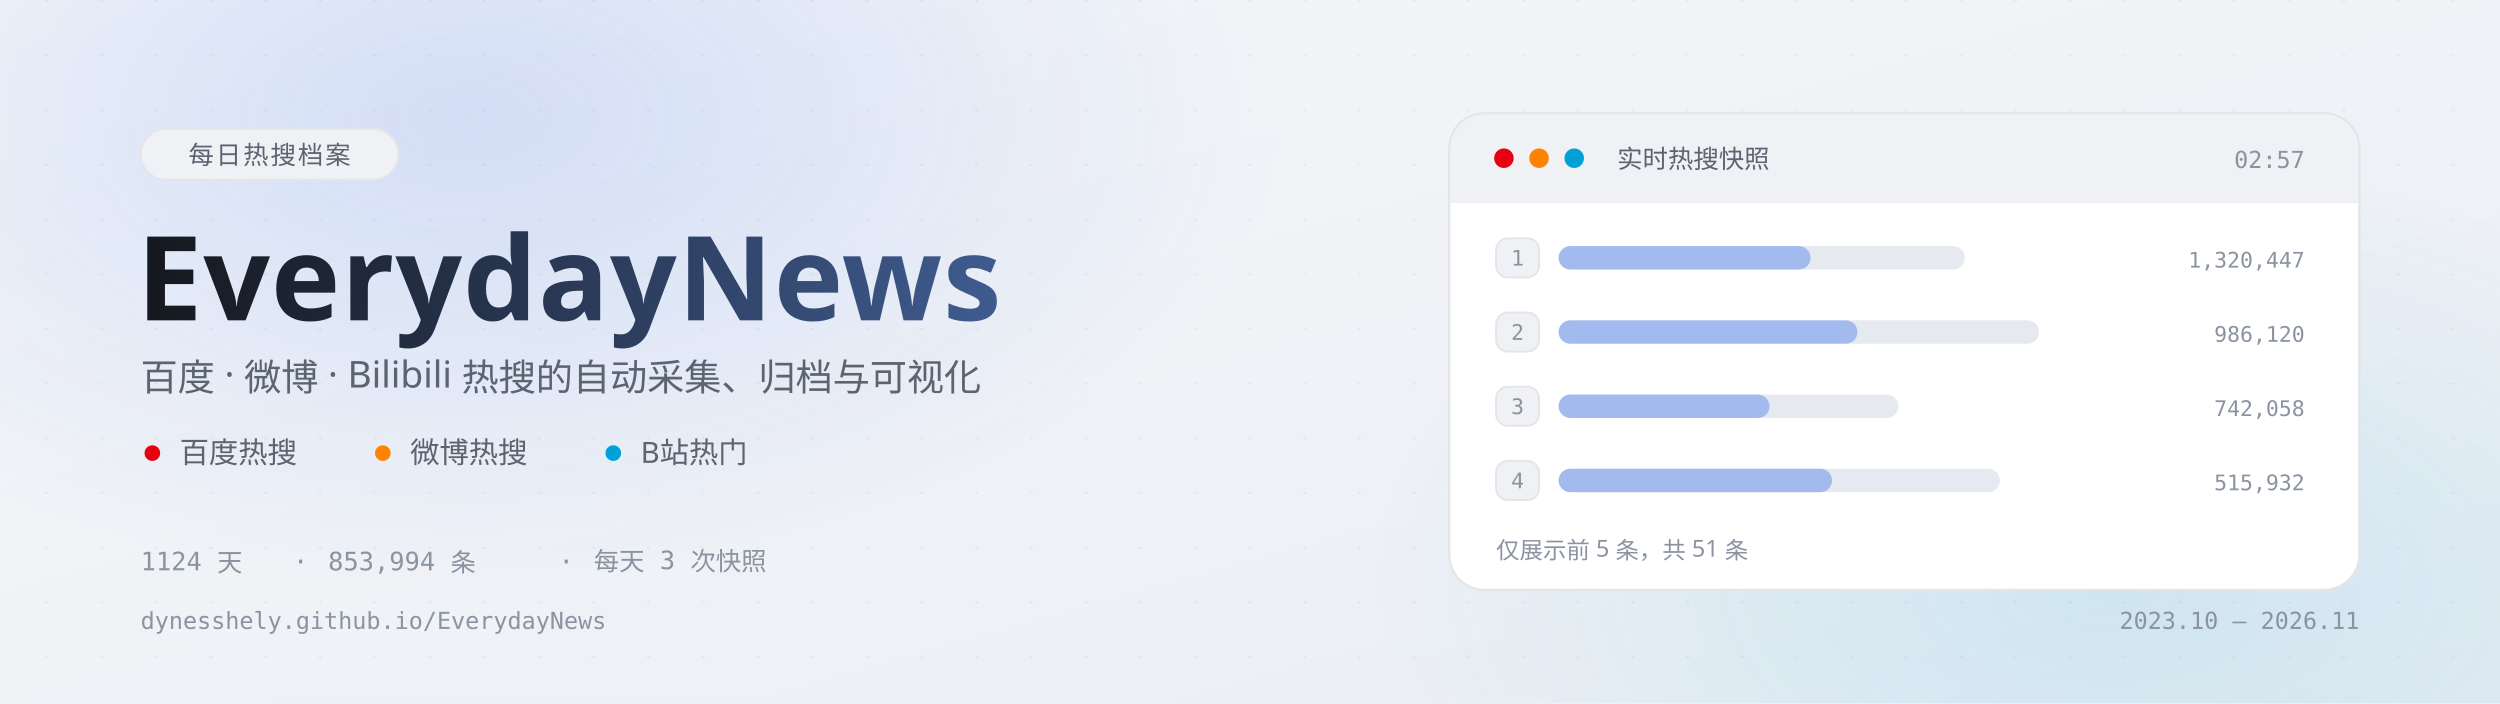
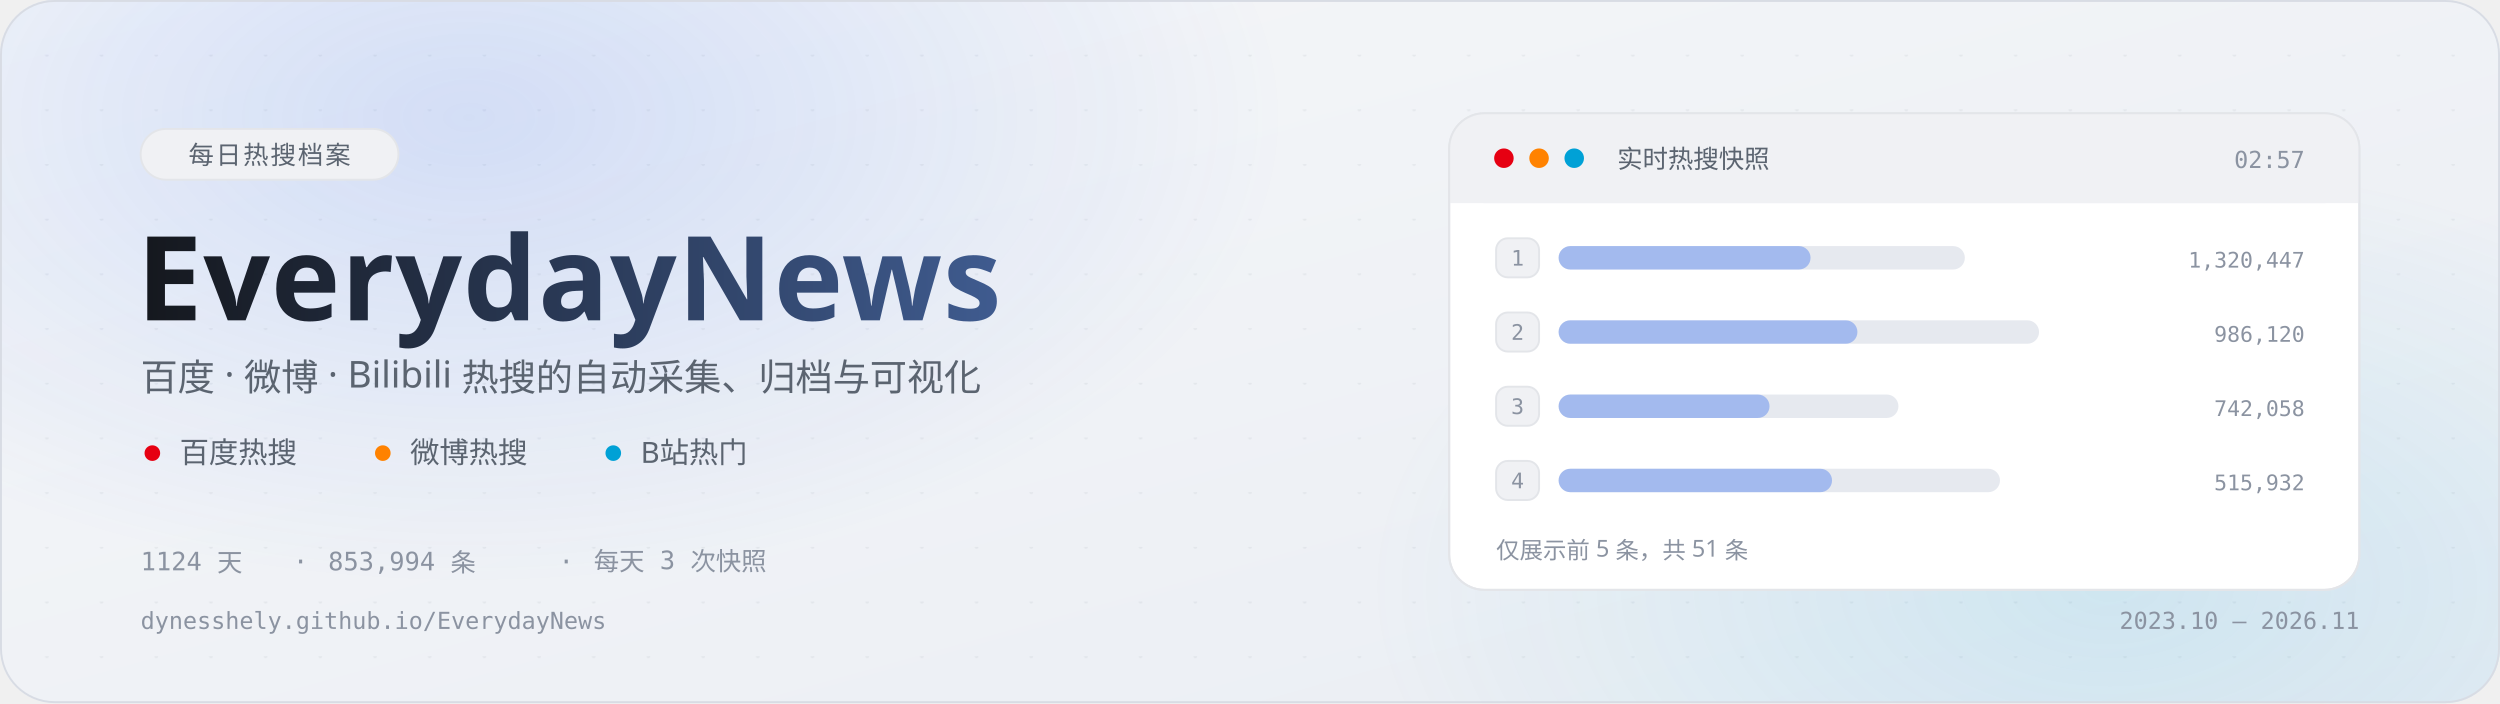
<svg xmlns="http://www.w3.org/2000/svg" width="1280" height="360" viewBox="0 0 1280 360" role="img" aria-label="EverydayNews — 每日热搜档案">
  <defs>
    <linearGradient id="bg" x1="0" y1="0" x2="1" y2="1">
      <stop offset="0" stop-color="#f6f7f9" />
      <stop offset="1" stop-color="#e9edf3" />
    </linearGradient>
    <linearGradient id="titleGrad" x1="0" y1="0" x2="1" y2="0">
      <stop offset="0" stop-color="#15181e" />
      <stop offset="1" stop-color="#3f5b8f" />
    </linearGradient>
    <radialGradient id="glowA" cx="0.5" cy="0.5" r="0.5">
      <stop offset="0" stop-color="#2563eb" stop-opacity="0.16" />
      <stop offset="1" stop-color="#2563eb" stop-opacity="0" />
    </radialGradient>
    <radialGradient id="glowB" cx="0.5" cy="0.5" r="0.5">
      <stop offset="0" stop-color="#00a1d6" stop-opacity="0.12" />
      <stop offset="1" stop-color="#00a1d6" stop-opacity="0" />
    </radialGradient>
    <pattern id="grid" width="28" height="28" patternUnits="userSpaceOnUse">
      <g fill="#0f172a" fill-opacity="0.05">
        <circle cx="24" cy="0" r="1" />
        <circle cx="52" cy="0" r="1" />
        <circle cx="80" cy="0" r="1" />
        <circle cx="108" cy="0" r="1" />
        <circle cx="136" cy="0" r="1" />
        <circle cx="164" cy="0" r="1" />
        <circle cx="192" cy="0" r="1" />
        <circle cx="220" cy="0" r="1" />
        <circle cx="248" cy="0" r="1" />
        <circle cx="276" cy="0" r="1" />
        <circle cx="304" cy="0" r="1" />
        <circle cx="332" cy="0" r="1" />
        <circle cx="360" cy="0" r="1" />
        <circle cx="388" cy="0" r="1" />
        <circle cx="416" cy="0" r="1" />
        <circle cx="444" cy="0" r="1" />
        <circle cx="472" cy="0" r="1" />
        <circle cx="500" cy="0" r="1" />
        <circle cx="528" cy="0" r="1" />
        <circle cx="556" cy="0" r="1" />
        <circle cx="584" cy="0" r="1" />
        <circle cx="612" cy="0" r="1" />
        <circle cx="640" cy="0" r="1" />
        <circle cx="668" cy="0" r="1" />
        <circle cx="696" cy="0" r="1" />
        <circle cx="724" cy="0" r="1" />
        <circle cx="752" cy="0" r="1" />
        <circle cx="780" cy="0" r="1" />
        <circle cx="808" cy="0" r="1" />
        <circle cx="836" cy="0" r="1" />
        <circle cx="864" cy="0" r="1" />
        <circle cx="892" cy="0" r="1" />
        <circle cx="920" cy="0" r="1" />
        <circle cx="948" cy="0" r="1" />
        <circle cx="976" cy="0" r="1" />
        <circle cx="1004" cy="0" r="1" />
        <circle cx="1032" cy="0" r="1" />
        <circle cx="1060" cy="0" r="1" />
        <circle cx="1088" cy="0" r="1" />
        <circle cx="1116" cy="0" r="1" />
        <circle cx="1144" cy="0" r="1" />
        <circle cx="1172" cy="0" r="1" />
        <circle cx="1200" cy="0" r="1" />
        <circle cx="1228" cy="0" r="1" />
        <circle cx="1256" cy="0" r="1" />
      </g>
    </pattern>
    <clipPath id="round">
-       <rect x="0" y="0" width="1280" height="360" rx="0" />
+       <rect x="0" y="0" width="1280" height="360" rx="28" />
    </clipPath>
  </defs>
  <g clip-path="url(#round)">
    <rect width="1280" height="360" fill="url(#bg)" />
    <rect width="1280" height="360" fill="url(#grid)" />
    <ellipse cx="240" cy="60" rx="420" ry="240" fill="url(#glowA)" />
    <ellipse cx="1080" cy="300" rx="380" ry="220" fill="url(#glowB)" />
    <g font-family="'Segoe UI', 'PingFang SC', 'Microsoft YaHei', ui-sans-serif, system-ui, sans-serif">
      <rect x="72" y="66" width="132" height="26" rx="13" fill="#f0f1f4" stroke="#e3e5e9" />
      <text x="138" y="84" font-size="13" fill="#5b6470" text-anchor="middle" letter-spacing="1">每日热搜档案</text>
      <text x="70" y="164" font-size="60" font-weight="700" fill="url(#titleGrad)" letter-spacing="0.5">EverydayNews</text>
      <text x="72" y="200" font-size="19" fill="#5b6470">百度 · 微博 · Bilibili 热搜的自动采集、归档与可视化</text>
      <g font-size="15">
        <circle cx="78" cy="232" r="4" fill="#e60012" />
        <text x="92" y="237" fill="#5b6470">百度热搜</text>
        <circle cx="196" cy="232" r="4" fill="#ff8200" />
        <text x="210" y="237" fill="#5b6470">微博热搜</text>
        <circle cx="314" cy="232" r="4" fill="#00a1d6" />
        <text x="328" y="237" fill="#5b6470">B站热门</text>
      </g>
      <g font-family="ui-monospace, SFMono-Regular, Menlo, Consolas, monospace" font-size="13" fill="#8b93a1">
        <text x="72" y="292">1124 天</text>
        <text x="150" y="292" fill="#8b93a1">·</text>
        <text x="168" y="292">853,994 条</text>
        <text x="286" y="292" fill="#8b93a1">·</text>
        <text x="304" y="292">每天 3 次快照</text>
      </g>
      <text x="72" y="322" font-size="12" fill="#8b93a1" font-family="ui-monospace, SFMono-Regular, Menlo, Consolas, monospace">dynesshely.github.io/EverydayNews</text>
    </g>
    <g font-family="'Segoe UI', 'PingFang SC', 'Microsoft YaHei', ui-sans-serif, system-ui, sans-serif">
      <rect x="742" y="58" width="466" height="244" rx="18" fill="#ffffff" stroke="#e3e5e9" />
      <rect x="742" y="58" width="466" height="46" rx="18" fill="#f0f1f4" />
      <rect x="742" y="86" width="466" height="18" fill="#f0f1f4" />
      <circle cx="770" cy="81" r="5" fill="#e60012" />
      <circle cx="788" cy="81" r="5" fill="#ff8200" />
      <circle cx="806" cy="81" r="5" fill="#00a1d6" />
      <text x="828" y="86" font-size="13" fill="#5b6470">实时热搜快照</text>
      <text x="1180" y="86" font-size="12" fill="#8b93a1" text-anchor="end" font-family="ui-monospace, SFMono-Regular, Menlo, Consolas, monospace">02:57</text>
      <g>
        <rect x="766" y="122" width="22" height="20" rx="6" fill="#f0f1f4" stroke="#e3e5e9" />
        <text x="777" y="136" font-size="11" fill="#8b93a1" text-anchor="middle" font-family="ui-monospace, SFMono-Regular, Menlo, Consolas, monospace">1</text>
        <rect x="798" y="126" width="208" height="12" rx="6" fill="#e6e9ef" />
        <rect x="798" y="126" width="129" height="12" rx="6" fill="#2563eb" fill-opacity="0.35" />
        <text x="1180" y="137" font-size="11" fill="#8b93a1" text-anchor="end" font-family="ui-monospace, SFMono-Regular, Menlo, Consolas, monospace">1,320,447</text>
      </g>
      <g>
        <rect x="766" y="160" width="22" height="20" rx="6" fill="#f0f1f4" stroke="#e3e5e9" />
        <text x="777" y="174" font-size="11" fill="#8b93a1" text-anchor="middle" font-family="ui-monospace, SFMono-Regular, Menlo, Consolas, monospace">2</text>
        <rect x="798" y="164" width="246" height="12" rx="6" fill="#e6e9ef" />
        <rect x="798" y="164" width="153" height="12" rx="6" fill="#2563eb" fill-opacity="0.35" />
        <text x="1180" y="175" font-size="11" fill="#8b93a1" text-anchor="end" font-family="ui-monospace, SFMono-Regular, Menlo, Consolas, monospace">986,120</text>
      </g>
      <g>
        <rect x="766" y="198" width="22" height="20" rx="6" fill="#f0f1f4" stroke="#e3e5e9" />
        <text x="777" y="212" font-size="11" fill="#8b93a1" text-anchor="middle" font-family="ui-monospace, SFMono-Regular, Menlo, Consolas, monospace">3</text>
        <rect x="798" y="202" width="174" height="12" rx="6" fill="#e6e9ef" />
        <rect x="798" y="202" width="108" height="12" rx="6" fill="#2563eb" fill-opacity="0.35" />
        <text x="1180" y="213" font-size="11" fill="#8b93a1" text-anchor="end" font-family="ui-monospace, SFMono-Regular, Menlo, Consolas, monospace">742,058</text>
      </g>
      <g>
        <rect x="766" y="236" width="22" height="20" rx="6" fill="#f0f1f4" stroke="#e3e5e9" />
        <text x="777" y="250" font-size="11" fill="#8b93a1" text-anchor="middle" font-family="ui-monospace, SFMono-Regular, Menlo, Consolas, monospace">4</text>
        <rect x="798" y="240" width="226" height="12" rx="6" fill="#e6e9ef" />
        <rect x="798" y="240" width="140" height="12" rx="6" fill="#2563eb" fill-opacity="0.35" />
        <text x="1180" y="251" font-size="11" fill="#8b93a1" text-anchor="end" font-family="ui-monospace, SFMono-Regular, Menlo, Consolas, monospace">515,932</text>
      </g>
      <text x="766" y="286" font-size="12" fill="#8b93a1">仅展示前 5 条，共 51 条</text>
      <rect x="742" y="58" width="466" height="244" rx="18" fill="none" stroke="#e3e5e9" />
    </g>
    <text x="1208" y="322" font-size="12" fill="#8b93a1" text-anchor="end" font-family="ui-monospace, SFMono-Regular, Menlo, Consolas, monospace">2023.10 — 2026.11</text>
+     <rect x="0.5" y="0.5" width="1279" height="359" rx="27.5" fill="none" stroke="#d8dce4" />
  </g>
</svg>
